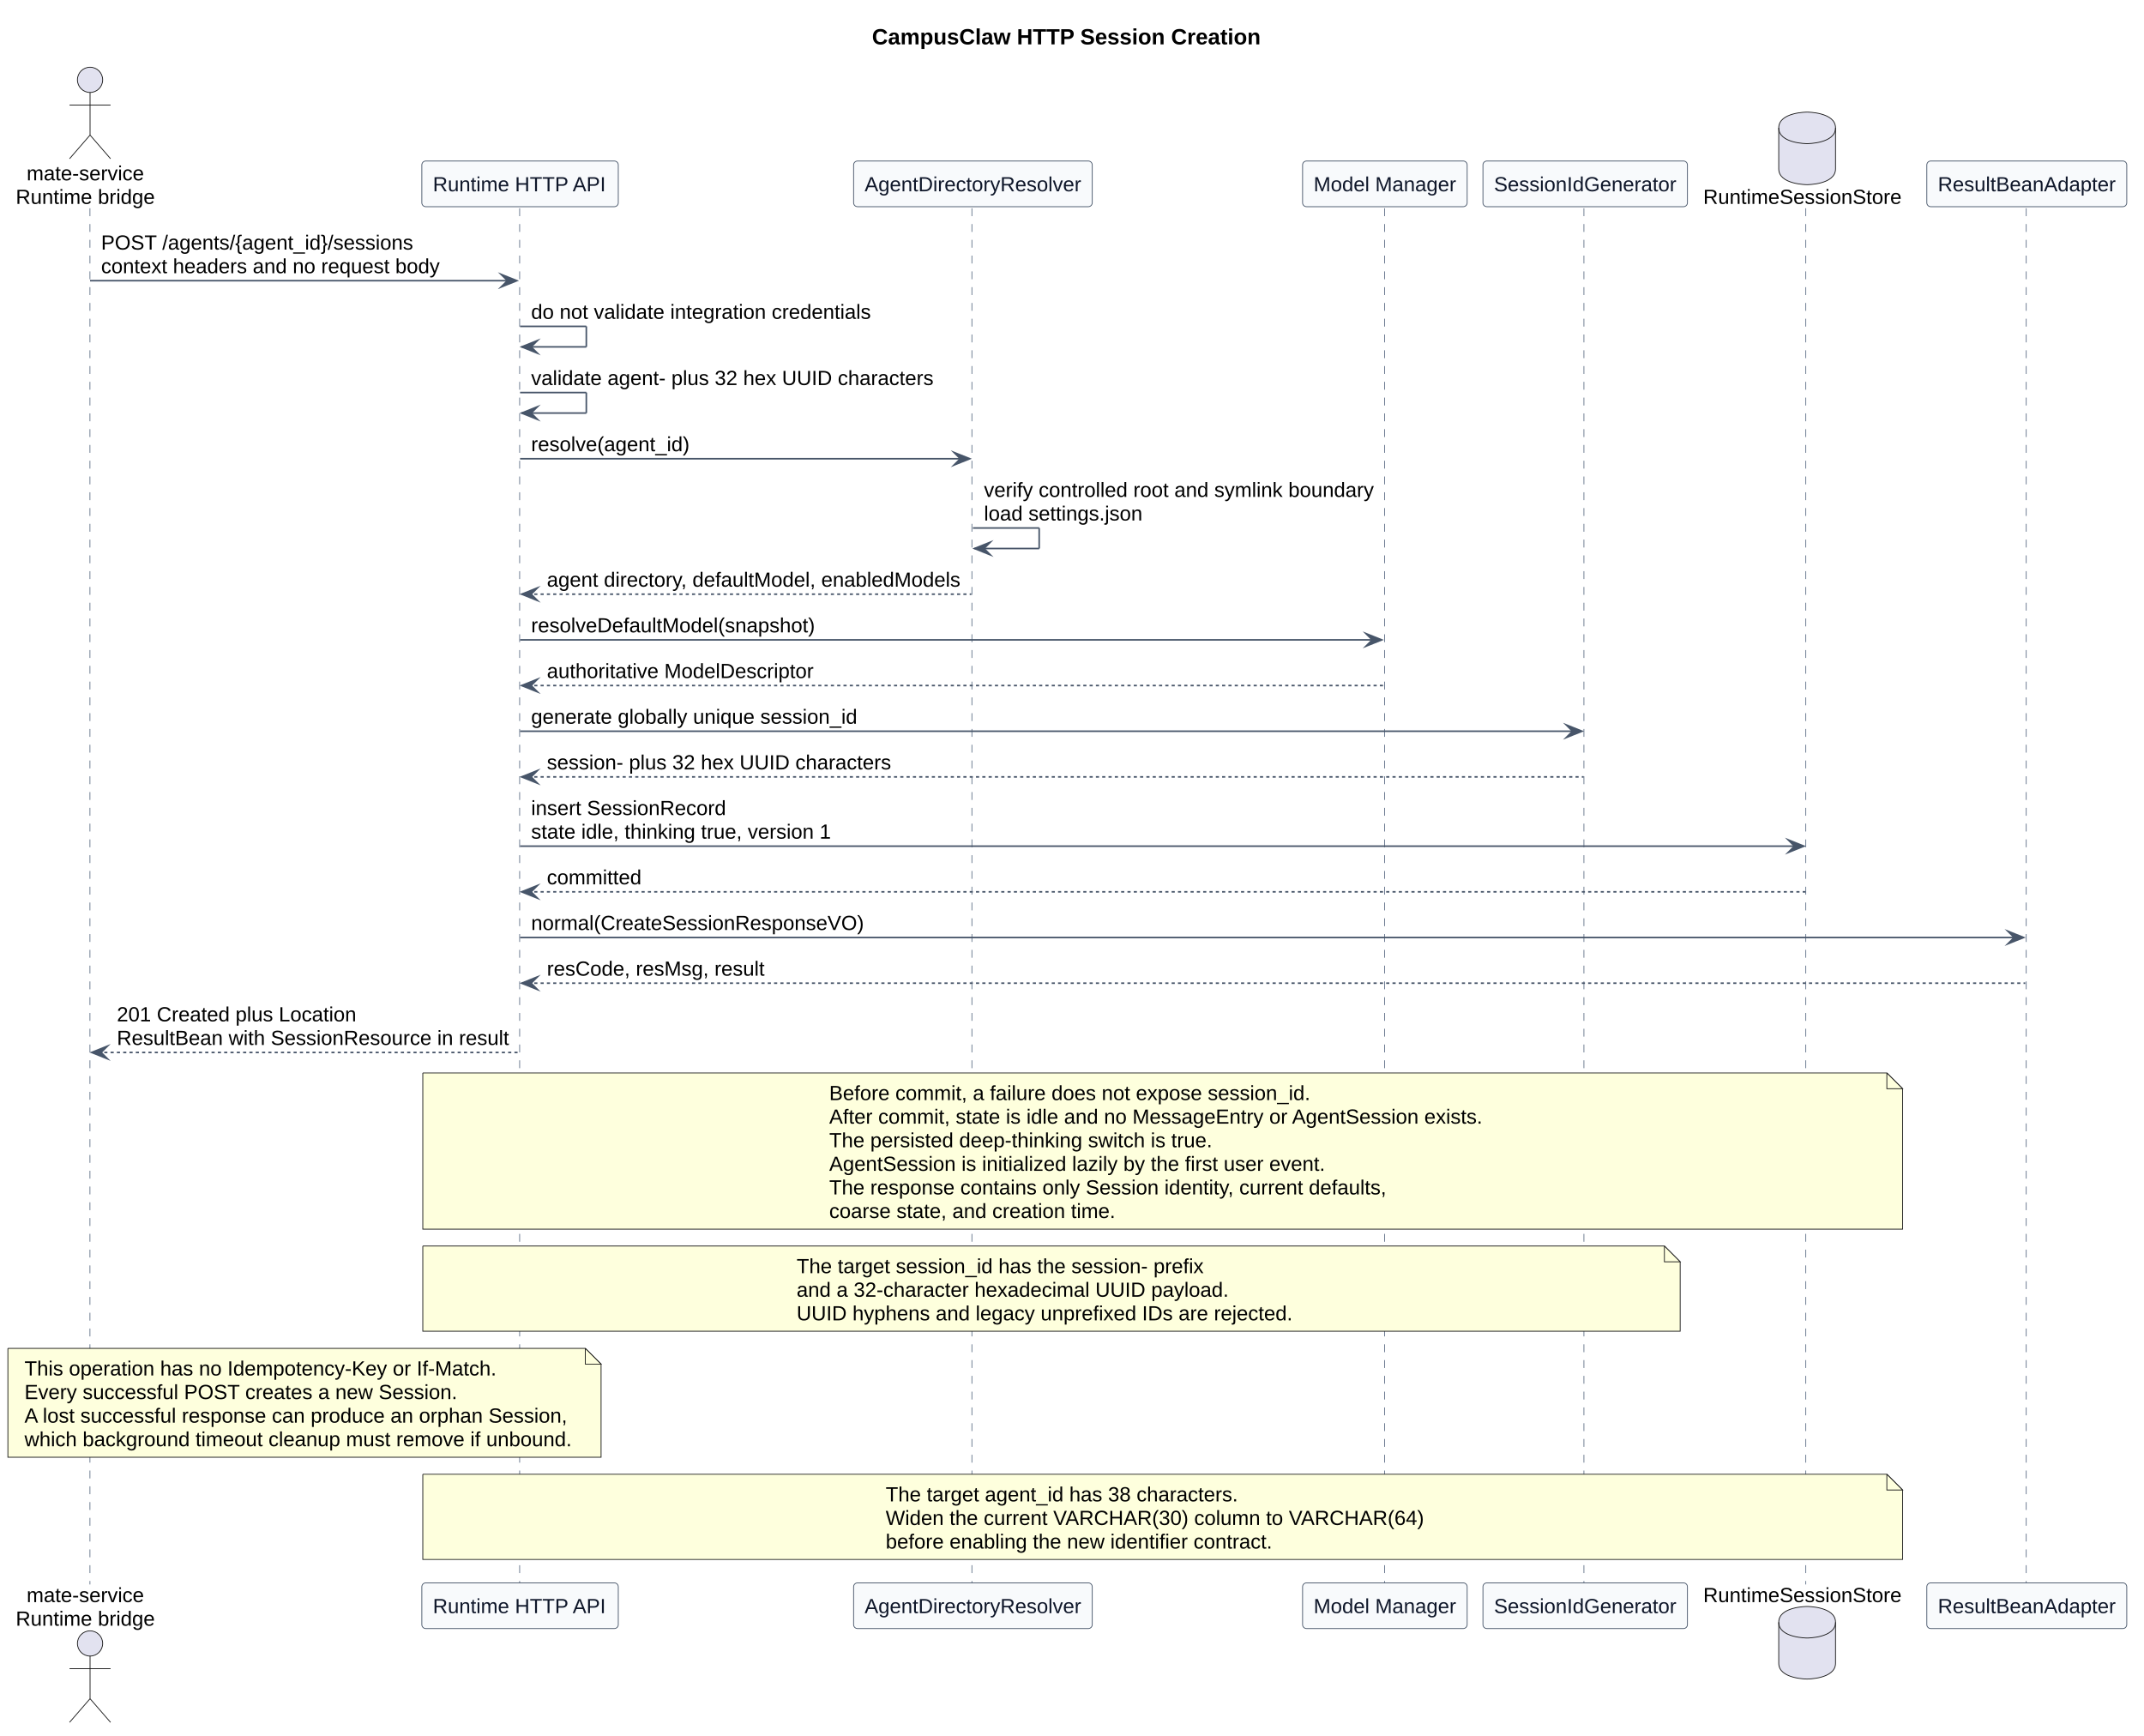
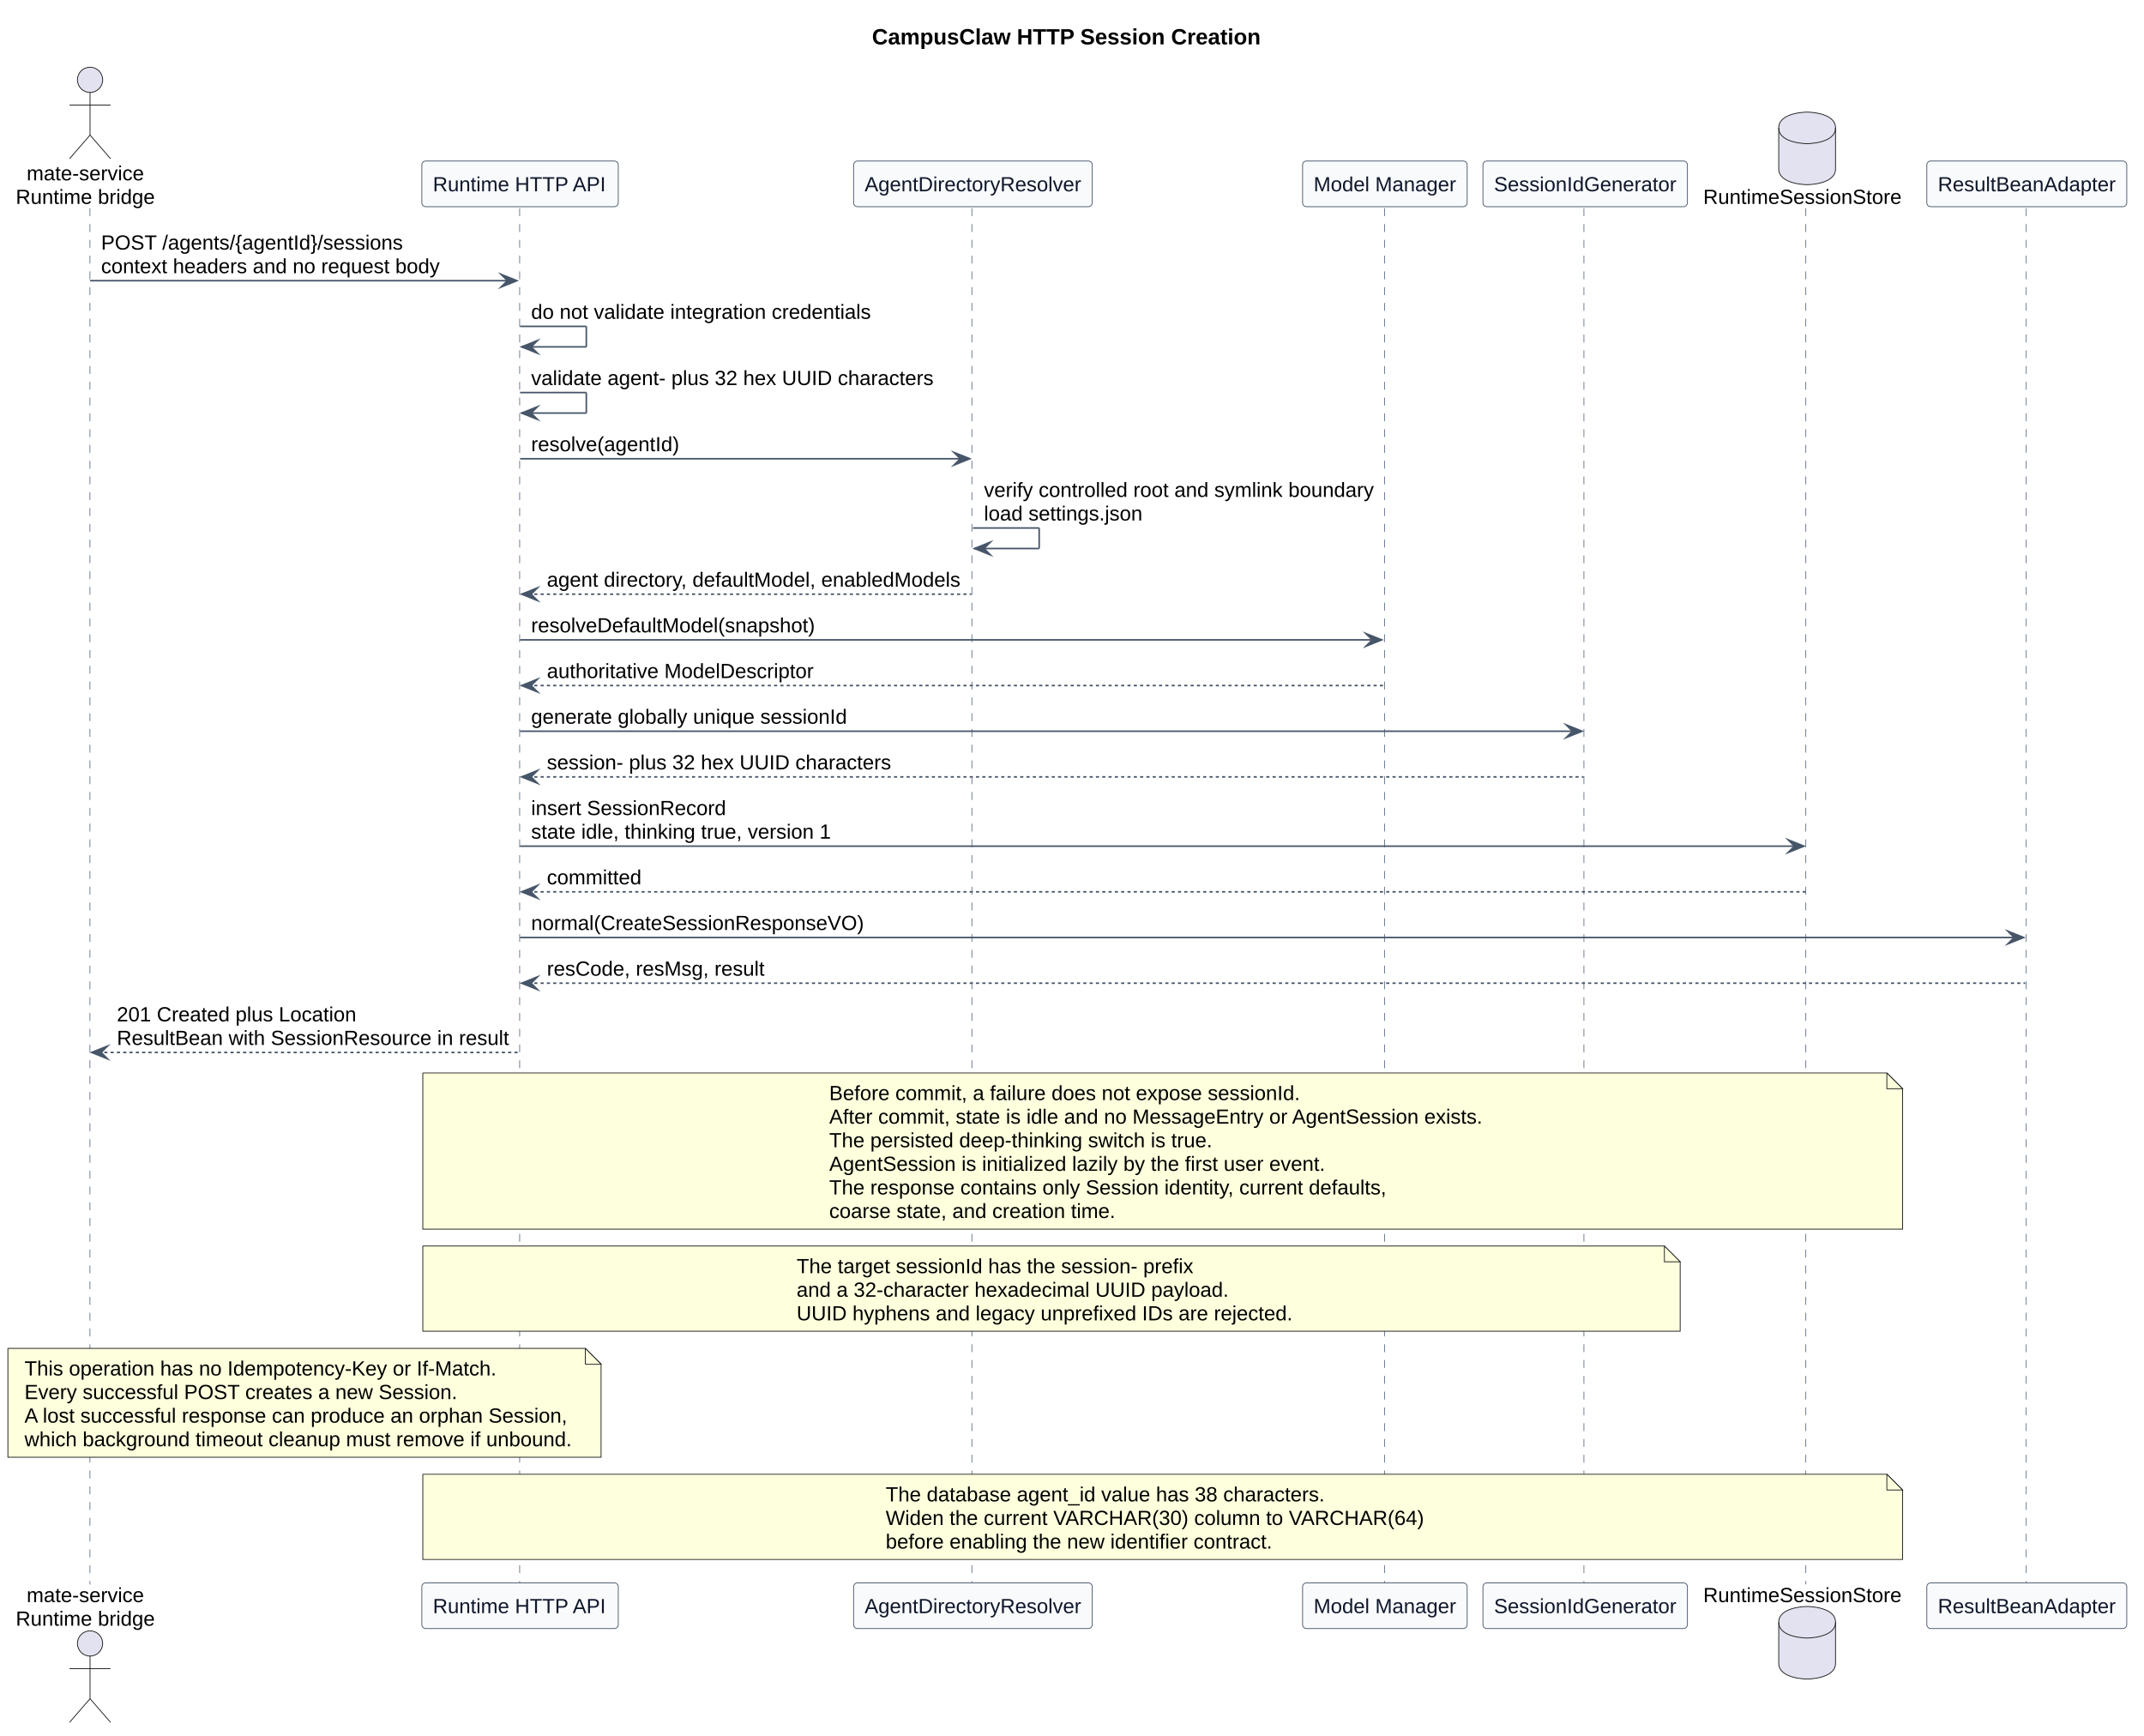
<svg xmlns="http://www.w3.org/2000/svg" contentStyleType="text/css" data-diagram-type="SEQUENCE" height="1100px" preserveAspectRatio="none" style="width:1359px;height:1100px;background:#FFFFFF;" version="1.1" viewBox="0 0 1359 1100" width="1359px" zoomAndPan="magnify">
  <defs />
  <g>
    <g class="title" data-source-line="1">
      <text fill="#000000" font-family="Arial" font-size="14" font-weight="700" lengthAdjust="spacing" textLength="246.606" x="552.734" y="28.132">CampusClaw HTTP Session Creation</text>
    </g>
-     <g class="participant-lifeline" data-entity-uid="part1" data-qualified-name="Mate" data-source-line="34" id="part1-lifeline">
+     <g class="participant-lifeline" data-entity-uid="part1" data-qualified-name="Mate" data-source-line="38" id="part1-lifeline">
      <g>
        <rect fill="#000000" fill-opacity="0" height="872.206" width="8" x="53.078" y="131.996" />
        <line style="stroke:#64748B;stroke-width:0.5;stroke-dasharray:5,5;" x1="57" x2="57" y1="131.996" y2="1004.202" />
      </g>
    </g>
-     <g class="participant-lifeline" data-entity-uid="part2" data-qualified-name="API" data-source-line="35" id="part2-lifeline">
+     <g class="participant-lifeline" data-entity-uid="part2" data-qualified-name="API" data-source-line="39" id="part2-lifeline">
      <g>
        <rect fill="#000000" fill-opacity="0" height="872.206" width="8" x="325.646" y="131.996" />
        <line style="stroke:#64748B;stroke-width:0.5;stroke-dasharray:5,5;" x1="329.383" x2="329.383" y1="131.996" y2="1004.202" />
      </g>
    </g>
-     <g class="participant-lifeline" data-entity-uid="part3" data-qualified-name="Resolver" data-source-line="36" id="part3-lifeline">
+     <g class="participant-lifeline" data-entity-uid="part3" data-qualified-name="Resolver" data-source-line="40" id="part3-lifeline">
      <g>
        <rect fill="#000000" fill-opacity="0" height="872.206" width="8" x="612.699" y="131.996" />
        <line style="stroke:#64748B;stroke-width:0.5;stroke-dasharray:5,5;" x1="616.062" x2="616.062" y1="131.996" y2="1004.202" />
      </g>
    </g>
-     <g class="participant-lifeline" data-entity-uid="part4" data-qualified-name="Models" data-source-line="37" id="part4-lifeline">
+     <g class="participant-lifeline" data-entity-uid="part4" data-qualified-name="Models" data-source-line="41" id="part4-lifeline">
      <g>
        <rect fill="#000000" fill-opacity="0" height="872.206" width="8" x="873.82" y="131.996" />
        <line style="stroke:#64748B;stroke-width:0.5;stroke-dasharray:5,5;" x1="877.656" x2="877.656" y1="131.996" y2="1004.202" />
      </g>
    </g>
-     <g class="participant-lifeline" data-entity-uid="part5" data-qualified-name="Ids" data-source-line="38" id="part5-lifeline">
+     <g class="participant-lifeline" data-entity-uid="part5" data-qualified-name="Ids" data-source-line="42" id="part5-lifeline">
      <g>
        <rect fill="#000000" fill-opacity="0" height="872.206" width="8" x="1000.795" y="131.996" />
        <line style="stroke:#64748B;stroke-width:0.5;stroke-dasharray:5,5;" x1="1003.983" x2="1003.983" y1="131.996" y2="1004.202" />
      </g>
    </g>
-     <g class="participant-lifeline" data-entity-uid="part6" data-qualified-name="Store" data-source-line="39" id="part6-lifeline">
+     <g class="participant-lifeline" data-entity-uid="part6" data-qualified-name="Store" data-source-line="43" id="part6-lifeline">
      <g>
        <rect fill="#000000" fill-opacity="0" height="872.206" width="8" x="1141.47" y="131.996" />
        <line style="stroke:#64748B;stroke-width:0.5;stroke-dasharray:5,5;" x1="1144.606" x2="1144.606" y1="131.996" y2="1004.202" />
      </g>
    </g>
-     <g class="participant-lifeline" data-entity-uid="part7" data-qualified-name="ResultAdapter" data-source-line="40" id="part7-lifeline">
+     <g class="participant-lifeline" data-entity-uid="part7" data-qualified-name="ResultAdapter" data-source-line="44" id="part7-lifeline">
      <g>
        <rect fill="#000000" fill-opacity="0" height="872.206" width="8" x="1280.704" y="131.996" />
        <line style="stroke:#64748B;stroke-width:0.5;stroke-dasharray:5,5;" x1="1284.334" x2="1284.334" y1="131.996" y2="1004.202" />
      </g>
    </g>
-     <g class="participant participant-head" data-entity-uid="part1" data-qualified-name="Mate" data-source-line="34" id="part1-head">
+     <g class="participant participant-head" data-entity-uid="part1" data-qualified-name="Mate" data-source-line="38" id="part1-head">
      <text fill="#000000" font-family="Arial" font-size="13" lengthAdjust="spacing" textLength="74.407" x="16.875" y="114.293">mate-service</text>
      <text fill="#000000" font-family="Arial" font-size="13" lengthAdjust="spacing" textLength="88.156" x="10" y="129.241">Runtime bridge</text>
      <ellipse cx="57.078" cy="50.599" fill="#E2E2F0" rx="8" ry="8" style="stroke:#181818;stroke-width:0.5;" />
      <path d="M57.078,58.599 L57.078,85.599 M44.078,66.599 L70.078,66.599 M57.078,85.599 L44.078,100.599 M57.078,85.599 L70.078,100.599" fill="none" style="stroke:#181818;stroke-width:0.5;" />
    </g>
-     <g class="participant participant-tail" data-entity-uid="part1" data-qualified-name="Mate" data-source-line="34" id="part1-tail">
+     <g class="participant participant-tail" data-entity-uid="part1" data-qualified-name="Mate" data-source-line="38" id="part1-tail">
      <text fill="#000000" font-family="Arial" font-size="13" lengthAdjust="spacing" textLength="74.407" x="16.875" y="1015.395">mate-service</text>
      <text fill="#000000" font-family="Arial" font-size="13" lengthAdjust="spacing" textLength="88.156" x="10" y="1030.344">Runtime bridge</text>
      <ellipse cx="57.078" cy="1041.599" fill="#E2E2F0" rx="8" ry="8" style="stroke:#181818;stroke-width:0.5;" />
      <path d="M57.078,1049.599 L57.078,1076.599 M44.078,1057.599 L70.078,1057.599 M57.078,1076.599 L44.078,1091.599 M57.078,1076.599 L70.078,1091.599" fill="none" style="stroke:#181818;stroke-width:0.5;" />
    </g>
-     <g class="participant participant-head" data-entity-uid="part2" data-qualified-name="API" data-source-line="35" id="part2-head">
+     <g class="participant participant-head" data-entity-uid="part2" data-qualified-name="API" data-source-line="39" id="part2-head">
      <rect fill="#F8FAFC" height="28.949" rx="2.5" ry="2.5" style="stroke:#475569;stroke-width:0.5;" width="124.525" x="267.383" y="102.047" />
      <text fill="#0F172A" font-family="Arial" font-size="13" lengthAdjust="spacing" textLength="110.525" x="274.383" y="121.241">Runtime HTTP API</text>
    </g>
-     <g class="participant participant-tail" data-entity-uid="part2" data-qualified-name="API" data-source-line="35" id="part2-tail">
+     <g class="participant participant-tail" data-entity-uid="part2" data-qualified-name="API" data-source-line="39" id="part2-tail">
      <rect fill="#F8FAFC" height="28.949" rx="2.5" ry="2.5" style="stroke:#475569;stroke-width:0.5;" width="124.525" x="267.383" y="1003.202" />
      <text fill="#0F172A" font-family="Arial" font-size="13" lengthAdjust="spacing" textLength="110.525" x="274.383" y="1022.395">Runtime HTTP API</text>
    </g>
-     <g class="participant participant-head" data-entity-uid="part3" data-qualified-name="Resolver" data-source-line="36" id="part3-head">
+     <g class="participant participant-head" data-entity-uid="part3" data-qualified-name="Resolver" data-source-line="40" id="part3-head">
      <rect fill="#F8FAFC" height="28.949" rx="2.5" ry="2.5" style="stroke:#475569;stroke-width:0.5;" width="151.274" x="541.062" y="102.047" />
      <text fill="#0F172A" font-family="Arial" font-size="13" lengthAdjust="spacing" textLength="137.274" x="548.062" y="121.241">AgentDirectoryResolver</text>
    </g>
-     <g class="participant participant-tail" data-entity-uid="part3" data-qualified-name="Resolver" data-source-line="36" id="part3-tail">
+     <g class="participant participant-tail" data-entity-uid="part3" data-qualified-name="Resolver" data-source-line="40" id="part3-tail">
      <rect fill="#F8FAFC" height="28.949" rx="2.5" ry="2.5" style="stroke:#475569;stroke-width:0.5;" width="151.274" x="541.062" y="1003.202" />
      <text fill="#0F172A" font-family="Arial" font-size="13" lengthAdjust="spacing" textLength="137.274" x="548.062" y="1022.395">AgentDirectoryResolver</text>
    </g>
-     <g class="participant participant-head" data-entity-uid="part4" data-qualified-name="Models" data-source-line="37" id="part4-head">
+     <g class="participant participant-head" data-entity-uid="part4" data-qualified-name="Models" data-source-line="41" id="part4-head">
      <rect fill="#F8FAFC" height="28.949" rx="2.5" ry="2.5" style="stroke:#475569;stroke-width:0.5;" width="104.327" x="825.656" y="102.047" />
      <text fill="#0F172A" font-family="Arial" font-size="13" lengthAdjust="spacing" textLength="90.327" x="832.656" y="121.241">Model Manager</text>
    </g>
-     <g class="participant participant-tail" data-entity-uid="part4" data-qualified-name="Models" data-source-line="37" id="part4-tail">
+     <g class="participant participant-tail" data-entity-uid="part4" data-qualified-name="Models" data-source-line="41" id="part4-tail">
      <rect fill="#F8FAFC" height="28.949" rx="2.5" ry="2.5" style="stroke:#475569;stroke-width:0.5;" width="104.327" x="825.656" y="1003.202" />
      <text fill="#0F172A" font-family="Arial" font-size="13" lengthAdjust="spacing" textLength="90.327" x="832.656" y="1022.395">Model Manager</text>
    </g>
-     <g class="participant participant-head" data-entity-uid="part5" data-qualified-name="Ids" data-source-line="38" id="part5-head">
+     <g class="participant participant-head" data-entity-uid="part5" data-qualified-name="Ids" data-source-line="42" id="part5-head">
      <rect fill="#F8FAFC" height="28.949" rx="2.5" ry="2.5" style="stroke:#475569;stroke-width:0.5;" width="129.623" x="939.983" y="102.047" />
      <text fill="#0F172A" font-family="Arial" font-size="13" lengthAdjust="spacing" textLength="115.623" x="946.983" y="121.241">SessionIdGenerator</text>
    </g>
-     <g class="participant participant-tail" data-entity-uid="part5" data-qualified-name="Ids" data-source-line="38" id="part5-tail">
+     <g class="participant participant-tail" data-entity-uid="part5" data-qualified-name="Ids" data-source-line="42" id="part5-tail">
      <rect fill="#F8FAFC" height="28.949" rx="2.5" ry="2.5" style="stroke:#475569;stroke-width:0.5;" width="129.623" x="939.983" y="1003.202" />
      <text fill="#0F172A" font-family="Arial" font-size="13" lengthAdjust="spacing" textLength="115.623" x="946.983" y="1022.395">SessionIdGenerator</text>
    </g>
-     <g class="participant participant-head" data-entity-uid="part6" data-qualified-name="Store" data-source-line="39" id="part6-head">
+     <g class="participant participant-head" data-entity-uid="part6" data-qualified-name="Store" data-source-line="43" id="part6-head">
      <text fill="#000000" font-family="Arial" font-size="13" lengthAdjust="spacing" textLength="125.728" x="1079.606" y="129.241">RuntimeSessionStore</text>
      <path d="M1127.47,81.047 C1127.47,71.047 1145.47,71.047 1145.47,71.047 C1145.47,71.047 1163.47,71.047 1163.47,81.047 L1163.47,107.047 C1163.47,117.047 1145.47,117.047 1145.47,117.047 C1145.47,117.047 1127.47,117.047 1127.47,107.047 L1127.47,81.047" fill="#E2E2F0" style="stroke:#181818;stroke-width:0.5;" />
      <path d="M1127.47,81.047 C1127.47,91.047 1145.47,91.047 1145.47,91.047 C1145.47,91.047 1163.47,91.047 1163.47,81.047" fill="none" style="stroke:#181818;stroke-width:0.5;" />
    </g>
-     <g class="participant participant-tail" data-entity-uid="part6" data-qualified-name="Store" data-source-line="39" id="part6-tail">
+     <g class="participant participant-tail" data-entity-uid="part6" data-qualified-name="Store" data-source-line="43" id="part6-tail">
      <text fill="#000000" font-family="Arial" font-size="13" lengthAdjust="spacing" textLength="125.728" x="1079.606" y="1015.395">RuntimeSessionStore</text>
      <path d="M1127.47,1028.15 C1127.47,1018.15 1145.47,1018.15 1145.47,1018.15 C1145.47,1018.15 1163.47,1018.15 1163.47,1028.15 L1163.47,1054.15 C1163.47,1064.15 1145.47,1064.15 1145.47,1064.15 C1145.47,1064.15 1127.47,1064.15 1127.47,1054.15 L1127.47,1028.15" fill="#E2E2F0" style="stroke:#181818;stroke-width:0.5;" />
      <path d="M1127.47,1028.15 C1127.47,1038.15 1145.47,1038.15 1145.47,1038.15 C1145.47,1038.15 1163.47,1038.15 1163.47,1028.15" fill="none" style="stroke:#181818;stroke-width:0.5;" />
    </g>
-     <g class="participant participant-head" data-entity-uid="part7" data-qualified-name="ResultAdapter" data-source-line="40" id="part7-head">
+     <g class="participant participant-head" data-entity-uid="part7" data-qualified-name="ResultAdapter" data-source-line="44" id="part7-head">
      <rect fill="#F8FAFC" height="28.949" rx="2.5" ry="2.5" style="stroke:#475569;stroke-width:0.5;" width="126.741" x="1221.334" y="102.047" />
      <text fill="#0F172A" font-family="Arial" font-size="13" lengthAdjust="spacing" textLength="112.741" x="1228.334" y="121.241">ResultBeanAdapter</text>
    </g>
-     <g class="participant participant-tail" data-entity-uid="part7" data-qualified-name="ResultAdapter" data-source-line="40" id="part7-tail">
+     <g class="participant participant-tail" data-entity-uid="part7" data-qualified-name="ResultAdapter" data-source-line="44" id="part7-tail">
      <rect fill="#F8FAFC" height="28.949" rx="2.5" ry="2.5" style="stroke:#475569;stroke-width:0.5;" width="126.741" x="1221.334" y="1003.202" />
      <text fill="#0F172A" font-family="Arial" font-size="13" lengthAdjust="spacing" textLength="112.741" x="1228.334" y="1022.395">ResultBeanAdapter</text>
    </g>
-     <g class="message" data-entity-1="part1" data-entity-2="part2" data-source-line="42" id="msg1">
+     <g class="message" data-entity-1="part1" data-entity-2="part2" data-source-line="46" id="msg1">
      <polygon fill="#475569" points="317.646,173.894,327.646,177.894,317.646,181.894,321.646,177.894" style="stroke:#475569;stroke-width:1;stroke-linejoin:miter;stroke-miterlimit:10;" />
      <line style="stroke:#475569;stroke-width:1;" x1="57.078" x2="323.646" y1="177.894" y2="177.894" />
-       <text fill="#000000" font-family="Arial" font-size="13" lengthAdjust="spacing" textLength="198.015" x="64.078" y="158.19">POST /agents/{agent_id}/sessions</text>
+       <text fill="#000000" font-family="Arial" font-size="13" lengthAdjust="spacing" textLength="191.509" x="64.078" y="158.19">POST /agents/{agentId}/sessions</text>
      <text fill="#000000" font-family="Arial" font-size="13" lengthAdjust="spacing" textLength="214.652" x="64.078" y="173.139">context headers and no request body</text>
    </g>
-     <g class="message" data-entity-1="part2" data-entity-2="part2" data-source-line="43" id="msg2">
+     <g class="message" data-entity-1="part2" data-entity-2="part2" data-source-line="47" id="msg2">
      <line style="stroke:#475569;stroke-width:1;" x1="329.646" x2="371.646" y1="206.842" y2="206.842" />
      <line style="stroke:#475569;stroke-width:1;" x1="371.646" x2="371.646" y1="206.842" y2="219.842" />
      <line style="stroke:#475569;stroke-width:1;" x1="330.646" x2="371.646" y1="219.842" y2="219.842" />
      <polygon fill="#475569" points="340.646,215.842,330.646,219.842,340.646,223.842,336.646,219.842" style="stroke:#475569;stroke-width:1;stroke-linejoin:miter;stroke-miterlimit:10;" />
      <text fill="#000000" font-family="Arial" font-size="13" lengthAdjust="spacing" textLength="215.363" x="336.646" y="202.087">do not validate integration credentials</text>
    </g>
-     <g class="message" data-entity-1="part2" data-entity-2="part2" data-source-line="44" id="msg3">
+     <g class="message" data-entity-1="part2" data-entity-2="part2" data-source-line="48" id="msg3">
      <line style="stroke:#475569;stroke-width:1;" x1="329.646" x2="371.646" y1="248.791" y2="248.791" />
      <line style="stroke:#475569;stroke-width:1;" x1="371.646" x2="371.646" y1="248.791" y2="261.791" />
      <line style="stroke:#475569;stroke-width:1;" x1="330.646" x2="371.646" y1="261.791" y2="261.791" />
      <polygon fill="#475569" points="340.646,257.791,330.646,261.791,340.646,265.791,336.646,261.791" style="stroke:#475569;stroke-width:1;stroke-linejoin:miter;stroke-miterlimit:10;" />
      <text fill="#000000" font-family="Arial" font-size="13" lengthAdjust="spacing" textLength="255.074" x="336.646" y="244.036">validate agent- plus 32 hex UUID characters</text>
    </g>
-     <g class="message" data-entity-1="part2" data-entity-2="part3" data-source-line="45" id="msg4">
+     <g class="message" data-entity-1="part2" data-entity-2="part3" data-source-line="49" id="msg4">
      <polygon fill="#475569" points="604.699,286.74,614.699,290.74,604.699,294.74,608.699,290.74" style="stroke:#475569;stroke-width:1;stroke-linejoin:miter;stroke-miterlimit:10;" />
      <line style="stroke:#475569;stroke-width:1;" x1="329.646" x2="610.699" y1="290.74" y2="290.74" />
-       <text fill="#000000" font-family="Arial" font-size="13" lengthAdjust="spacing" textLength="100.445" x="336.646" y="285.985">resolve(agent_id)</text>
-     </g>
-     <g class="message" data-entity-1="part3" data-entity-2="part3" data-source-line="46" id="msg5">
+       <text fill="#000000" font-family="Arial" font-size="13" lengthAdjust="spacing" textLength="93.939" x="336.646" y="285.985">resolve(agentId)</text>
+     </g>
+     <g class="message" data-entity-1="part3" data-entity-2="part3" data-source-line="50" id="msg5">
      <line style="stroke:#475569;stroke-width:1;" x1="616.699" x2="658.699" y1="334.637" y2="334.637" />
      <line style="stroke:#475569;stroke-width:1;" x1="658.699" x2="658.699" y1="334.637" y2="347.637" />
      <line style="stroke:#475569;stroke-width:1;" x1="617.699" x2="658.699" y1="347.637" y2="347.637" />
      <polygon fill="#475569" points="627.699,343.637,617.699,347.637,627.699,351.637,623.699,347.637" style="stroke:#475569;stroke-width:1;stroke-linejoin:miter;stroke-miterlimit:10;" />
      <text fill="#000000" font-family="Arial" font-size="13" lengthAdjust="spacing" textLength="247.121" x="623.699" y="314.934">verify controlled root and symlink boundary</text>
      <text fill="#000000" font-family="Arial" font-size="13" lengthAdjust="spacing" textLength="100.452" x="623.699" y="329.882">load settings.json</text>
    </g>
-     <g class="message" data-entity-1="part3" data-entity-2="part2" data-source-line="47" id="msg6">
+     <g class="message" data-entity-1="part3" data-entity-2="part2" data-source-line="51" id="msg6">
      <polygon fill="#475569" points="340.646,372.586,330.646,376.586,340.646,380.586,336.646,376.586" style="stroke:#475569;stroke-width:1;stroke-linejoin:miter;stroke-miterlimit:10;" />
      <line style="stroke:#475569;stroke-width:1;stroke-dasharray:2,2;" x1="334.646" x2="615.699" y1="376.586" y2="376.586" />
      <text fill="#000000" font-family="Arial" font-size="13" lengthAdjust="spacing" textLength="263.053" x="346.646" y="371.831">agent directory, defaultModel, enabledModels</text>
    </g>
-     <g class="message" data-entity-1="part2" data-entity-2="part4" data-source-line="48" id="msg7">
+     <g class="message" data-entity-1="part2" data-entity-2="part4" data-source-line="52" id="msg7">
      <polygon fill="#475569" points="865.82,401.535,875.82,405.535,865.82,409.535,869.82,405.535" style="stroke:#475569;stroke-width:1;stroke-linejoin:miter;stroke-miterlimit:10;" />
      <line style="stroke:#475569;stroke-width:1;" x1="329.646" x2="871.82" y1="405.535" y2="405.535" />
      <text fill="#000000" font-family="Arial" font-size="13" lengthAdjust="spacing" textLength="179.924" x="336.646" y="400.78">resolveDefaultModel(snapshot)</text>
    </g>
-     <g class="message" data-entity-1="part4" data-entity-2="part2" data-source-line="49" id="msg8">
+     <g class="message" data-entity-1="part4" data-entity-2="part2" data-source-line="53" id="msg8">
      <polygon fill="#475569" points="340.646,430.483,330.646,434.483,340.646,438.483,336.646,434.483" style="stroke:#475569;stroke-width:1;stroke-linejoin:miter;stroke-miterlimit:10;" />
      <line style="stroke:#475569;stroke-width:1;stroke-dasharray:2,2;" x1="334.646" x2="876.82" y1="434.483" y2="434.483" />
      <text fill="#000000" font-family="Arial" font-size="13" lengthAdjust="spacing" textLength="169.076" x="346.646" y="429.728">authoritative ModelDescriptor</text>
    </g>
-     <g class="message" data-entity-1="part2" data-entity-2="part5" data-source-line="50" id="msg9">
+     <g class="message" data-entity-1="part2" data-entity-2="part5" data-source-line="54" id="msg9">
      <polygon fill="#475569" points="992.795,459.432,1002.795,463.432,992.795,467.432,996.795,463.432" style="stroke:#475569;stroke-width:1;stroke-linejoin:miter;stroke-miterlimit:10;" />
      <line style="stroke:#475569;stroke-width:1;" x1="329.646" x2="998.795" y1="463.432" y2="463.432" />
-       <text fill="#000000" font-family="Arial" font-size="13" lengthAdjust="spacing" textLength="206.705" x="336.646" y="458.677">generate globally unique session_id</text>
-     </g>
-     <g class="message" data-entity-1="part5" data-entity-2="part2" data-source-line="51" id="msg10">
+       <text fill="#000000" font-family="Arial" font-size="13" lengthAdjust="spacing" textLength="200.199" x="336.646" y="458.677">generate globally unique sessionId</text>
+     </g>
+     <g class="message" data-entity-1="part5" data-entity-2="part2" data-source-line="55" id="msg10">
      <polygon fill="#475569" points="340.646,488.381,330.646,492.381,340.646,496.381,336.646,492.381" style="stroke:#475569;stroke-width:1;stroke-linejoin:miter;stroke-miterlimit:10;" />
      <line style="stroke:#475569;stroke-width:1;stroke-dasharray:2,2;" x1="334.646" x2="1003.795" y1="492.381" y2="492.381" />
      <text fill="#000000" font-family="Arial" font-size="13" lengthAdjust="spacing" textLength="218.201" x="346.646" y="487.626">session- plus 32 hex UUID characters</text>
    </g>
-     <g class="message" data-entity-1="part2" data-entity-2="part6" data-source-line="52" id="msg11">
+     <g class="message" data-entity-1="part2" data-entity-2="part6" data-source-line="56" id="msg11">
      <polygon fill="#475569" points="1133.47,532.278,1143.47,536.278,1133.47,540.278,1137.47,536.278" style="stroke:#475569;stroke-width:1;stroke-linejoin:miter;stroke-miterlimit:10;" />
      <line style="stroke:#475569;stroke-width:1;" x1="329.646" x2="1139.47" y1="536.278" y2="536.278" />
      <text fill="#000000" font-family="Arial" font-size="13" lengthAdjust="spacing" textLength="123.557" x="336.646" y="516.575">insert SessionRecord</text>
      <text fill="#000000" font-family="Arial" font-size="13" lengthAdjust="spacing" textLength="190.049" x="336.646" y="531.523">state idle, thinking true, version 1</text>
    </g>
-     <g class="message" data-entity-1="part6" data-entity-2="part2" data-source-line="53" id="msg12">
+     <g class="message" data-entity-1="part6" data-entity-2="part2" data-source-line="57" id="msg12">
      <polygon fill="#475569" points="340.646,561.227,330.646,565.227,340.646,569.227,336.646,565.227" style="stroke:#475569;stroke-width:1;stroke-linejoin:miter;stroke-miterlimit:10;" />
      <line style="stroke:#475569;stroke-width:1;stroke-dasharray:2,2;" x1="334.646" x2="1144.47" y1="565.227" y2="565.227" />
      <text fill="#000000" font-family="Arial" font-size="13" lengthAdjust="spacing" textLength="59.96" x="346.646" y="560.472">committed</text>
    </g>
-     <g class="message" data-entity-1="part2" data-entity-2="part7" data-source-line="54" id="msg13">
+     <g class="message" data-entity-1="part2" data-entity-2="part7" data-source-line="58" id="msg13">
      <polygon fill="#475569" points="1272.704,590.176,1282.704,594.176,1272.704,598.176,1276.704,594.176" style="stroke:#475569;stroke-width:1;stroke-linejoin:miter;stroke-miterlimit:10;" />
      <line style="stroke:#475569;stroke-width:1;" x1="329.646" x2="1278.704" y1="594.176" y2="594.176" />
      <text fill="#000000" font-family="Arial" font-size="13" lengthAdjust="spacing" textLength="210.983" x="336.646" y="589.421">normal(CreateSessionResponseVO)</text>
    </g>
-     <g class="message" data-entity-1="part7" data-entity-2="part2" data-source-line="55" id="msg14">
+     <g class="message" data-entity-1="part7" data-entity-2="part2" data-source-line="59" id="msg14">
      <polygon fill="#475569" points="340.646,619.125,330.646,623.125,340.646,627.125,336.646,623.125" style="stroke:#475569;stroke-width:1;stroke-linejoin:miter;stroke-miterlimit:10;" />
      <line style="stroke:#475569;stroke-width:1;stroke-dasharray:2,2;" x1="334.646" x2="1283.704" y1="623.125" y2="623.125" />
      <text fill="#000000" font-family="Arial" font-size="13" lengthAdjust="spacing" textLength="137.992" x="346.646" y="618.37">resCode, resMsg, result</text>
    </g>
-     <g class="message" data-entity-1="part2" data-entity-2="part1" data-source-line="56" id="msg15">
+     <g class="message" data-entity-1="part2" data-entity-2="part1" data-source-line="60" id="msg15">
      <polygon fill="#475569" points="68.078,663.022,58.078,667.022,68.078,671.022,64.078,667.022" style="stroke:#475569;stroke-width:1;stroke-linejoin:miter;stroke-miterlimit:10;" />
      <line style="stroke:#475569;stroke-width:1;stroke-dasharray:2,2;" x1="62.078" x2="328.646" y1="667.022" y2="667.022" />
      <text fill="#000000" font-family="Arial" font-size="13" lengthAdjust="spacing" textLength="151.773" x="74.078" y="647.318">201 Created plus Location</text>
      <text fill="#000000" font-family="Arial" font-size="13" lengthAdjust="spacing" textLength="248.568" x="74.078" y="662.267">ResultBean with SessionResource in result</text>
    </g>
    <path d="M268,680.022 L268,779.022 L1206,779.022 L1206,690.022 L1196,680.022 L268,680.022" fill="#FEFFDD" style="stroke:#181818;stroke-width:0.5;" />
    <path d="M1196,680.022 L1196,690.022 L1206,690.022 L1196,680.022" fill="#FEFFDD" style="stroke:#181818;stroke-width:0.5;" />
-     <text fill="#000000" font-family="Arial" font-size="13" lengthAdjust="spacing" textLength="304.941" x="525.604" y="697.216">Before commit, a failure does not expose session_id.</text>
+     <text fill="#000000" font-family="Arial" font-size="13" lengthAdjust="spacing" textLength="298.435" x="525.604" y="697.216">Before commit, a failure does not expose sessionId.</text>
    <text fill="#000000" font-family="Arial" font-size="13" lengthAdjust="spacing" textLength="414.743" x="525.604" y="712.165">After commit, state is idle and no MessageEntry or AgentSession exists.</text>
    <text fill="#000000" font-family="Arial" font-size="13" lengthAdjust="spacing" textLength="242.785" x="525.604" y="727.113">The persisted deep-thinking switch is true.</text>
    <text fill="#000000" font-family="Arial" font-size="13" lengthAdjust="spacing" textLength="314.317" x="525.604" y="742.062">AgentSession is initialized lazily by the first user event.</text>
    <text fill="#000000" font-family="Arial" font-size="13" lengthAdjust="spacing" textLength="354.085" x="525.604" y="757.011">The response contains only Session identity, current defaults,</text>
    <text fill="#000000" font-family="Arial" font-size="13" lengthAdjust="spacing" textLength="181.372" x="525.604" y="771.96">coarse state, and creation time.</text>
    <path d="M268,789.714 L268,843.714 L1065,843.714 L1065,799.714 L1055,789.714 L268,789.714" fill="#FEFFDD" style="stroke:#181818;stroke-width:0.5;" />
    <path d="M1055,789.714 L1055,799.714 L1065,799.714 L1055,789.714" fill="#FEFFDD" style="stroke:#181818;stroke-width:0.5;" />
-     <text fill="#000000" font-family="Arial" font-size="13" lengthAdjust="spacing" textLength="257.969" x="504.943" y="806.908">The target session_id has the session- prefix</text>
+     <text fill="#000000" font-family="Arial" font-size="13" lengthAdjust="spacing" textLength="251.462" x="504.943" y="806.908">The target sessionId has the session- prefix</text>
    <text fill="#000000" font-family="Arial" font-size="13" lengthAdjust="spacing" textLength="273.87" x="504.943" y="821.857">and a 32-character hexadecimal UUID payload.</text>
    <text fill="#000000" font-family="Arial" font-size="13" lengthAdjust="spacing" textLength="314.336" x="504.943" y="836.806">UUID hyphens and legacy unprefixed IDs are rejected.</text>
    <path d="M5,854.561 L5,923.561 L381,923.561 L381,864.561 L371,854.561 L5,854.561" fill="#FEFFDD" style="stroke:#181818;stroke-width:0.5;" />
    <path d="M371,854.561 L371,864.561 L381,864.561 L371,854.561" fill="#FEFFDD" style="stroke:#181818;stroke-width:0.5;" />
    <text fill="#000000" font-family="Arial" font-size="13" lengthAdjust="spacing" textLength="299.146" x="15.521" y="871.754">This operation has no Idempotency-Key or If-Match.</text>
    <text fill="#000000" font-family="Arial" font-size="13" lengthAdjust="spacing" textLength="274.555" x="15.521" y="886.703">Every successful POST creates a new Session.</text>
    <text fill="#000000" font-family="Arial" font-size="13" lengthAdjust="spacing" textLength="344.703" x="15.521" y="901.652">A lost successful response can produce an orphan Session,</text>
    <text fill="#000000" font-family="Arial" font-size="13" lengthAdjust="spacing" textLength="346.868" x="15.521" y="916.601">which background timeout cleanup must remove if unbound.</text>
    <path d="M268,934.356 L268,988.356 L1206,988.356 L1206,944.356 L1196,934.356 L268,934.356" fill="#FEFFDD" style="stroke:#181818;stroke-width:0.5;" />
    <path d="M1196,934.356 L1196,944.356 L1206,944.356 L1196,934.356" fill="#FEFFDD" style="stroke:#181818;stroke-width:0.5;" />
-     <text fill="#000000" font-family="Arial" font-size="13" lengthAdjust="spacing" textLength="223.304" x="561.392" y="951.549">The target agent_id has 38 characters.</text>
+     <text fill="#000000" font-family="Arial" font-size="13" lengthAdjust="spacing" textLength="278.243" x="561.392" y="951.549">The database agent_id value has 38 characters.</text>
    <text fill="#000000" font-family="Arial" font-size="13" lengthAdjust="spacing" textLength="343.167" x="561.392" y="966.498">Widen the current VARCHAR(30) column to VARCHAR(64)</text>
    <text fill="#000000" font-family="Arial" font-size="13" lengthAdjust="spacing" textLength="244.988" x="561.392" y="981.447">before enabling the new identifier contract.</text>
  </g>
</svg>
